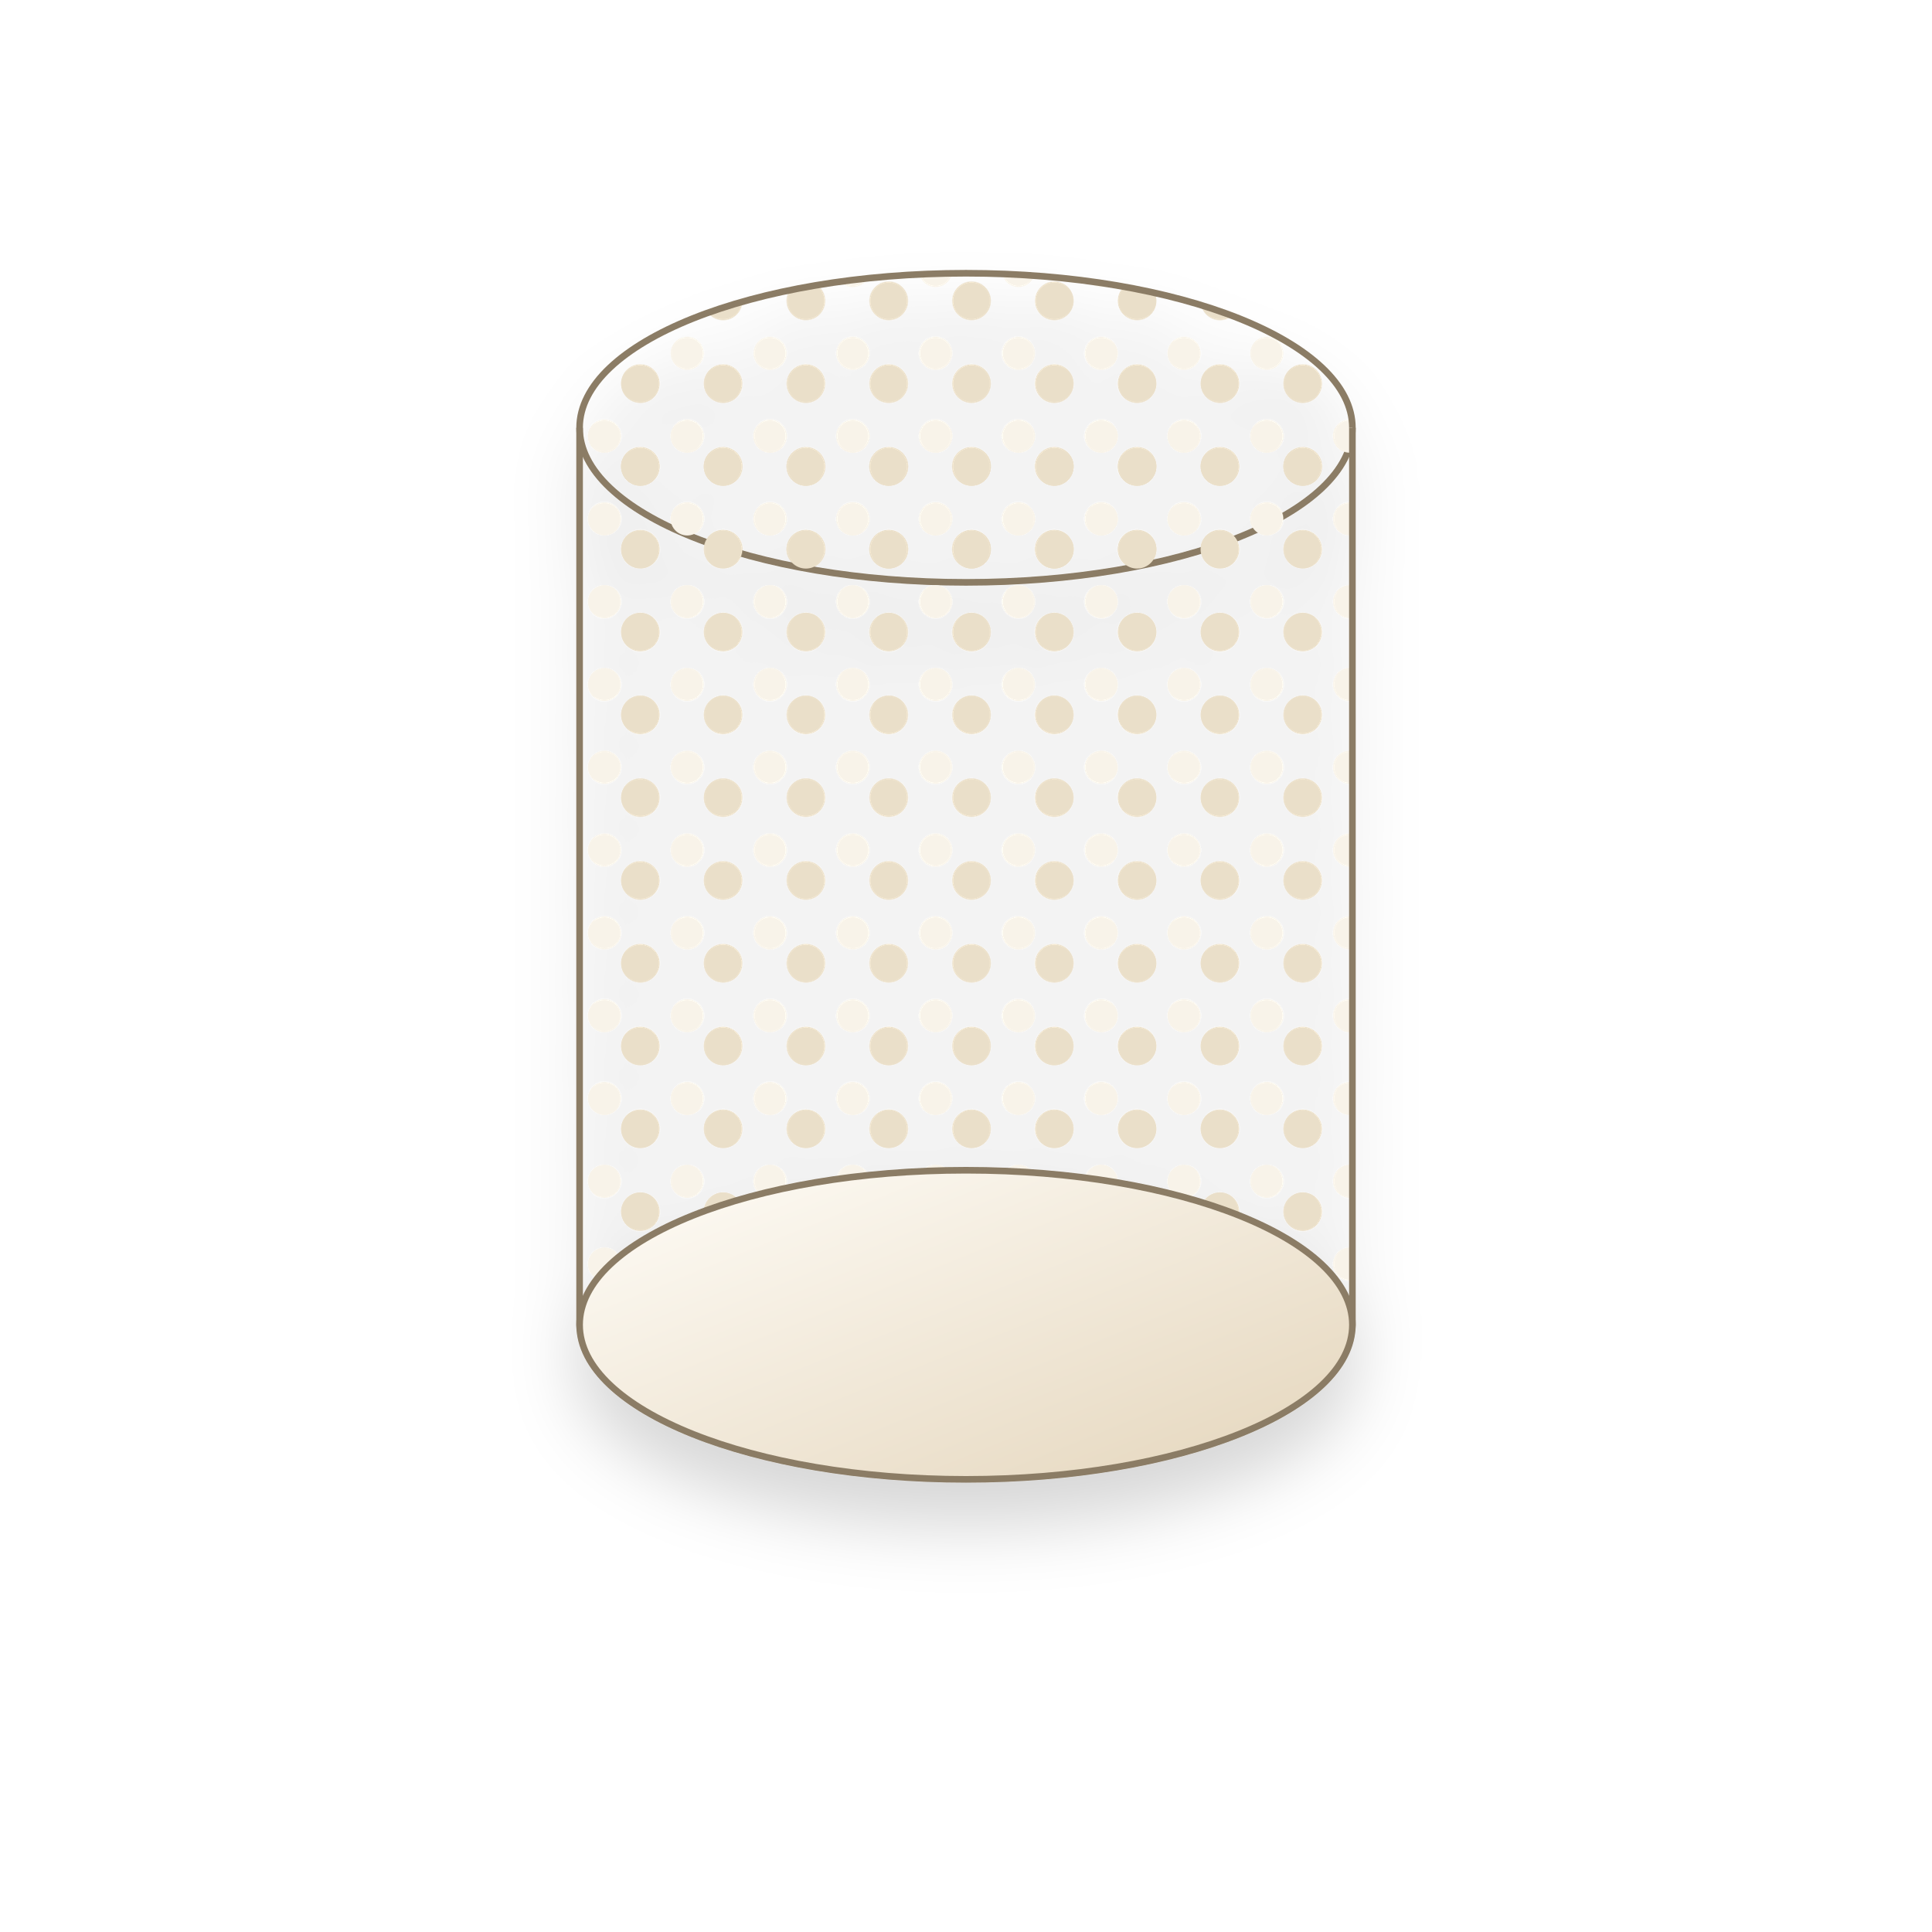
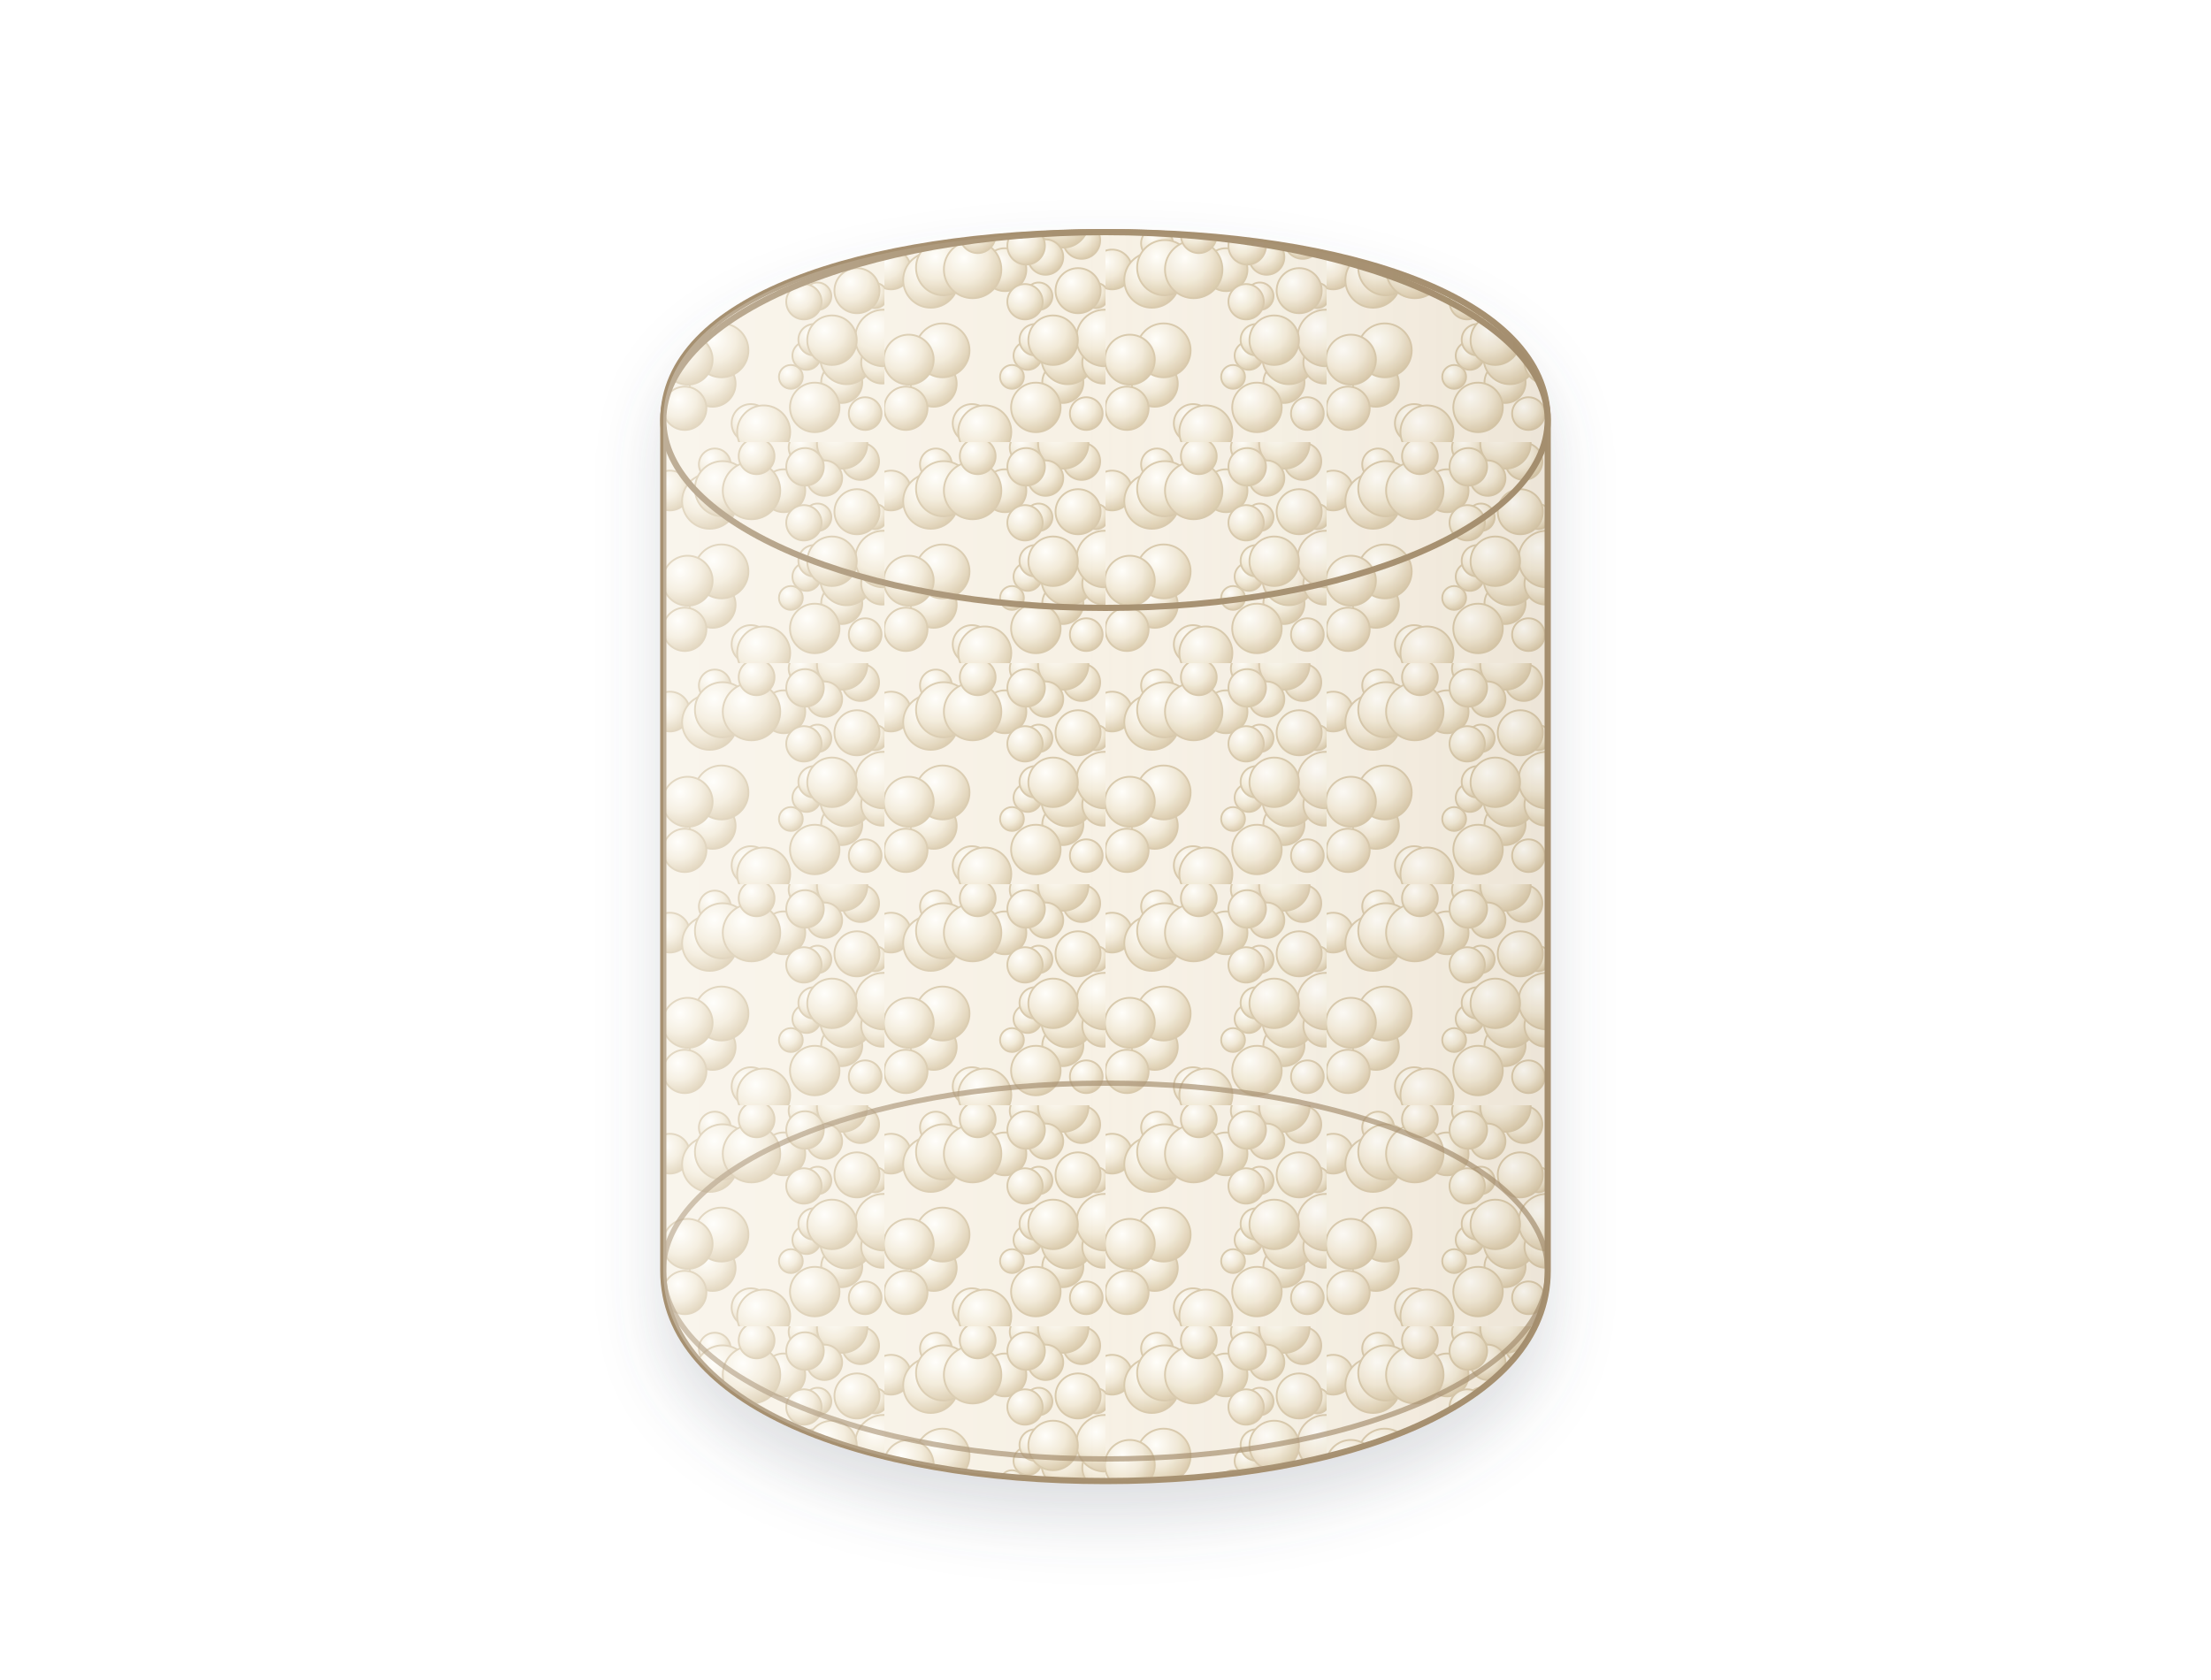
- <svg xmlns="http://www.w3.org/2000/svg" viewBox="0 0 700 700">
+ <svg xmlns="http://www.w3.org/2000/svg" viewBox="0 0 1000 760">
  <defs>
-     <linearGradient id="g" x1="0" y1="0" x2="1" y2="1">
-       <stop offset="0" stop-color="#fffdf8" />
-       <stop offset="1" stop-color="#e4d5bb" />
+     <radialGradient id="bead" cx="35%" cy="30%" r="75%">
+       <stop offset="0" stop-color="#fffefa" />
+       <stop offset="0.55" stop-color="#f2ead8" />
+       <stop offset="1" stop-color="#d9c9aa" />
+     </radialGradient>
+     <linearGradient id="shine" x1="0" y1="0" x2="1" y2="0">
+       <stop offset="0" stop-color="#ffffff" stop-opacity="0.6" />
+       <stop offset="0.45" stop-color="#ffffff" stop-opacity="0" />
+       <stop offset="1" stop-color="#8f7657" stop-opacity="0.22" />
    </linearGradient>
-     <pattern id="p" width="30" height="30" patternUnits="userSpaceOnUse">
-       <circle cx="9" cy="8" r="6" fill="#f8f3e9" />
-       <circle cx="22" cy="19" r="7" fill="#eadfc9" />
+     <pattern id="p" width="100" height="100" patternUnits="userSpaceOnUse">
+       <rect width="100" height="100" fill="#f7f1e5" />
+       <circle cx="63.9" cy="2.5" r="7.2" fill="url(#bead)" stroke="#d8c9ac" stroke-width="0.8" />
+       <circle cx="22.3" cy="73.6" r="10.4" fill="url(#bead)" stroke="#d8c9ac" stroke-width="0.8" />
+       <circle cx="89.2" cy="8.7" r="8.4" fill="url(#bead)" stroke="#d8c9ac" stroke-width="0.8" />
+       <circle cx="3.0" cy="21.9" r="9.0" fill="url(#bead)" stroke="#d8c9ac" stroke-width="0.8" />
+       <circle cx="54.5" cy="22.0" r="9.7" fill="url(#bead)" stroke="#d8c9ac" stroke-width="0.8" />
+       <circle cx="80.9" cy="0.6" r="11.4" fill="url(#bead)" stroke="#d8c9ac" stroke-width="0.8" />
+       <circle cx="69.8" cy="34.0" r="6.2" fill="url(#bead)" stroke="#d8c9ac" stroke-width="0.8" />
+       <circle cx="95.7" cy="33.7" r="5.7" fill="url(#bead)" stroke="#d8c9ac" stroke-width="0.8" />
+       <circle cx="9.7" cy="84.7" r="9.8" fill="url(#bead)" stroke="#d8c9ac" stroke-width="0.8" />
+       <circle cx="80.7" cy="73.0" r="9.3" fill="url(#bead)" stroke="#d8c9ac" stroke-width="0.8" />
+       <circle cx="82.9" cy="61.9" r="11.9" fill="url(#bead)" stroke="#d8c9ac" stroke-width="0.8" />
+       <circle cx="57.7" cy="70.5" r="5.4" fill="url(#bead)" stroke="#d8c9ac" stroke-width="0.8" />
+       <circle cx="23.3" cy="10.1" r="7.2" fill="url(#bead)" stroke="#d8c9ac" stroke-width="0.8" />
+       <circle cx="63.6" cy="36.5" r="8.0" fill="url(#bead)" stroke="#d8c9ac" stroke-width="0.8" />
+       <circle cx="21.0" cy="26.7" r="12.5" fill="url(#bead)" stroke="#d8c9ac" stroke-width="0.8" />
+       <circle cx="64.8" cy="60.9" r="6.4" fill="url(#bead)" stroke="#d8c9ac" stroke-width="0.8" />
+       <circle cx="72.9" cy="16.3" r="8.0" fill="url(#bead)" stroke="#d8c9ac" stroke-width="0.8" />
+       <circle cx="99.0" cy="64.0" r="9.5" fill="url(#bead)" stroke="#d8c9ac" stroke-width="0.8" />
+       <circle cx="68.5" cy="84.3" r="11.2" fill="url(#bead)" stroke="#d8c9ac" stroke-width="0.8" />
+       <circle cx="26.8" cy="21.1" r="12.5" fill="url(#bead)" stroke="#d8c9ac" stroke-width="0.8" />
+       <circle cx="87.6" cy="31.5" r="10.2" fill="url(#bead)" stroke="#d8c9ac" stroke-width="0.8" />
+       <circle cx="39.6" cy="91.5" r="8.7" fill="url(#bead)" stroke="#d8c9ac" stroke-width="0.8" />
+       <circle cx="26.3" cy="58.5" r="12.2" fill="url(#bead)" stroke="#d8c9ac" stroke-width="0.8" />
+       <circle cx="39.9" cy="21.9" r="13.0" fill="url(#bead)" stroke="#d8c9ac" stroke-width="0.8" />
+       <circle cx="11.0" cy="62.7" r="11.3" fill="url(#bead)" stroke="#d8c9ac" stroke-width="0.8" />
+       <circle cx="42.2" cy="6.4" r="8.1" fill="url(#bead)" stroke="#d8c9ac" stroke-width="0.8" />
+       <circle cx="99.6" cy="52.9" r="12.8" fill="url(#bead)" stroke="#d8c9ac" stroke-width="0.8" />
+       <circle cx="68.2" cy="53.7" r="7.1" fill="url(#bead)" stroke="#d8c9ac" stroke-width="0.8" />
+       <circle cx="64.1" cy="11.2" r="8.5" fill="url(#bead)" stroke="#d8c9ac" stroke-width="0.8" />
+       <circle cx="45.4" cy="95.4" r="12.0" fill="url(#bead)" stroke="#d8c9ac" stroke-width="0.8" />
+       <circle cx="91.3" cy="87.1" r="7.4" fill="url(#bead)" stroke="#d8c9ac" stroke-width="0.8" />
+       <circle cx="76.3" cy="53.9" r="11.2" fill="url(#bead)" stroke="#d8c9ac" stroke-width="0.8" />
    </pattern>
-     <filter id="s">
-       <feDropShadow dx="0" dy="16" stdDeviation="12" flood-opacity=".16" />
+     <filter id="shadow" x="-20%" y="-20%" width="140%" height="160%">
+       <feDropShadow dx="0" dy="16" stdDeviation="14" flood-color="#5e6670" flood-opacity="0.20" />
    </filter>
  </defs>
-   <rect width="100%" height="100%" fill="white" />
-   <g filter="url(#s)">
-     <ellipse cx="350" cy="155" rx="140" ry="56" fill="url(#p)" stroke="#8b7c65" stroke-width="2.4" />
-     <path d="M210 155v325c0 42 280 42 280 0V155" fill="url(#p)" stroke="#8b7c65" stroke-width="2.4" />
-     <ellipse cx="350" cy="480" rx="140" ry="56" fill="url(#g)" stroke="#8b7c65" stroke-width="2.4" />
+   <rect width="1000" height="760" fill="white" />
+   <g filter="url(#shadow)">
+     <path d="M300 190 C300 135 390 105 500 105 C610 105 700 135 700 190 L700 575 C700 635 610 670 500 670 C390 670 300 635 300 575 Z" fill="url(#p)" stroke="#a69070" stroke-width="2.8" />
+     <ellipse cx="500" cy="190" rx="200" ry="85" fill="url(#p)" stroke="#a69070" stroke-width="2.8" />
+     <ellipse cx="500" cy="575" rx="200" ry="85" fill="none" stroke="#a69070" stroke-width="2.4" opacity="0.7" />
+     <path d="M300 190 C300 135 390 105 500 105 C610 105 700 135 700 190 L700 575 C700 635 610 670 500 670 C390 670 300 635 300 575 Z" fill="url(#shine)" opacity="0.45" />
  </g>
</svg>
